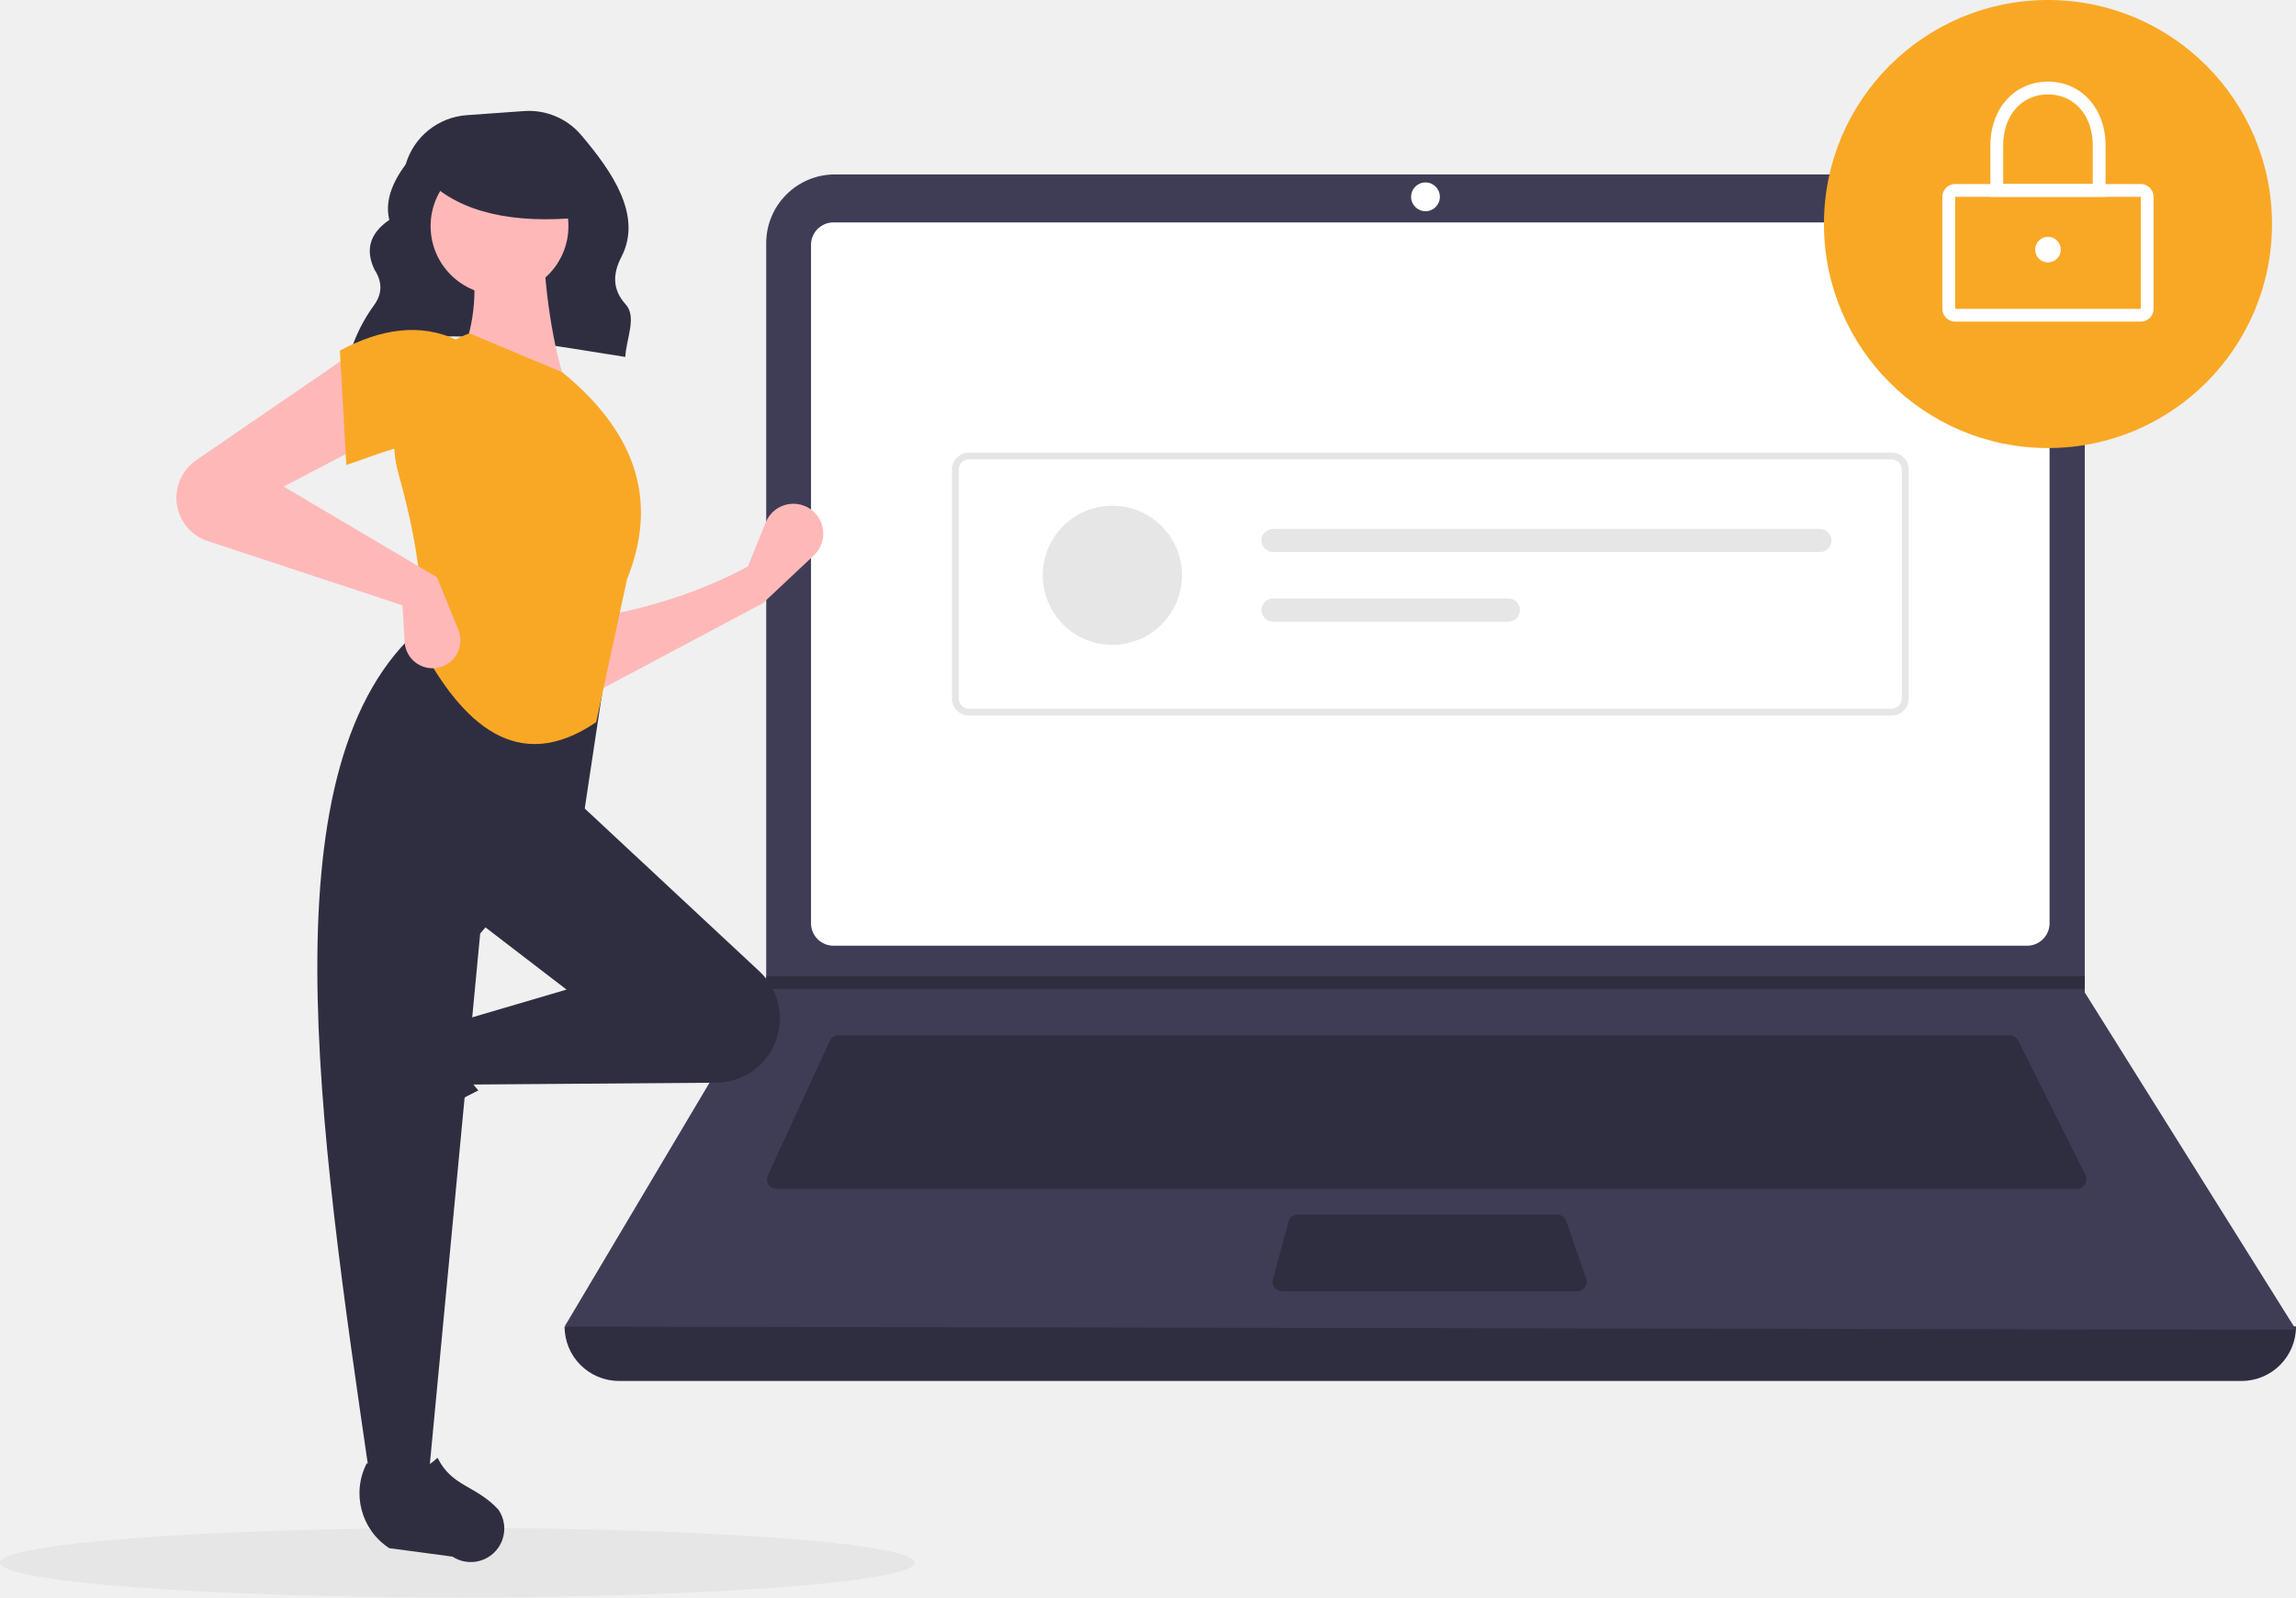
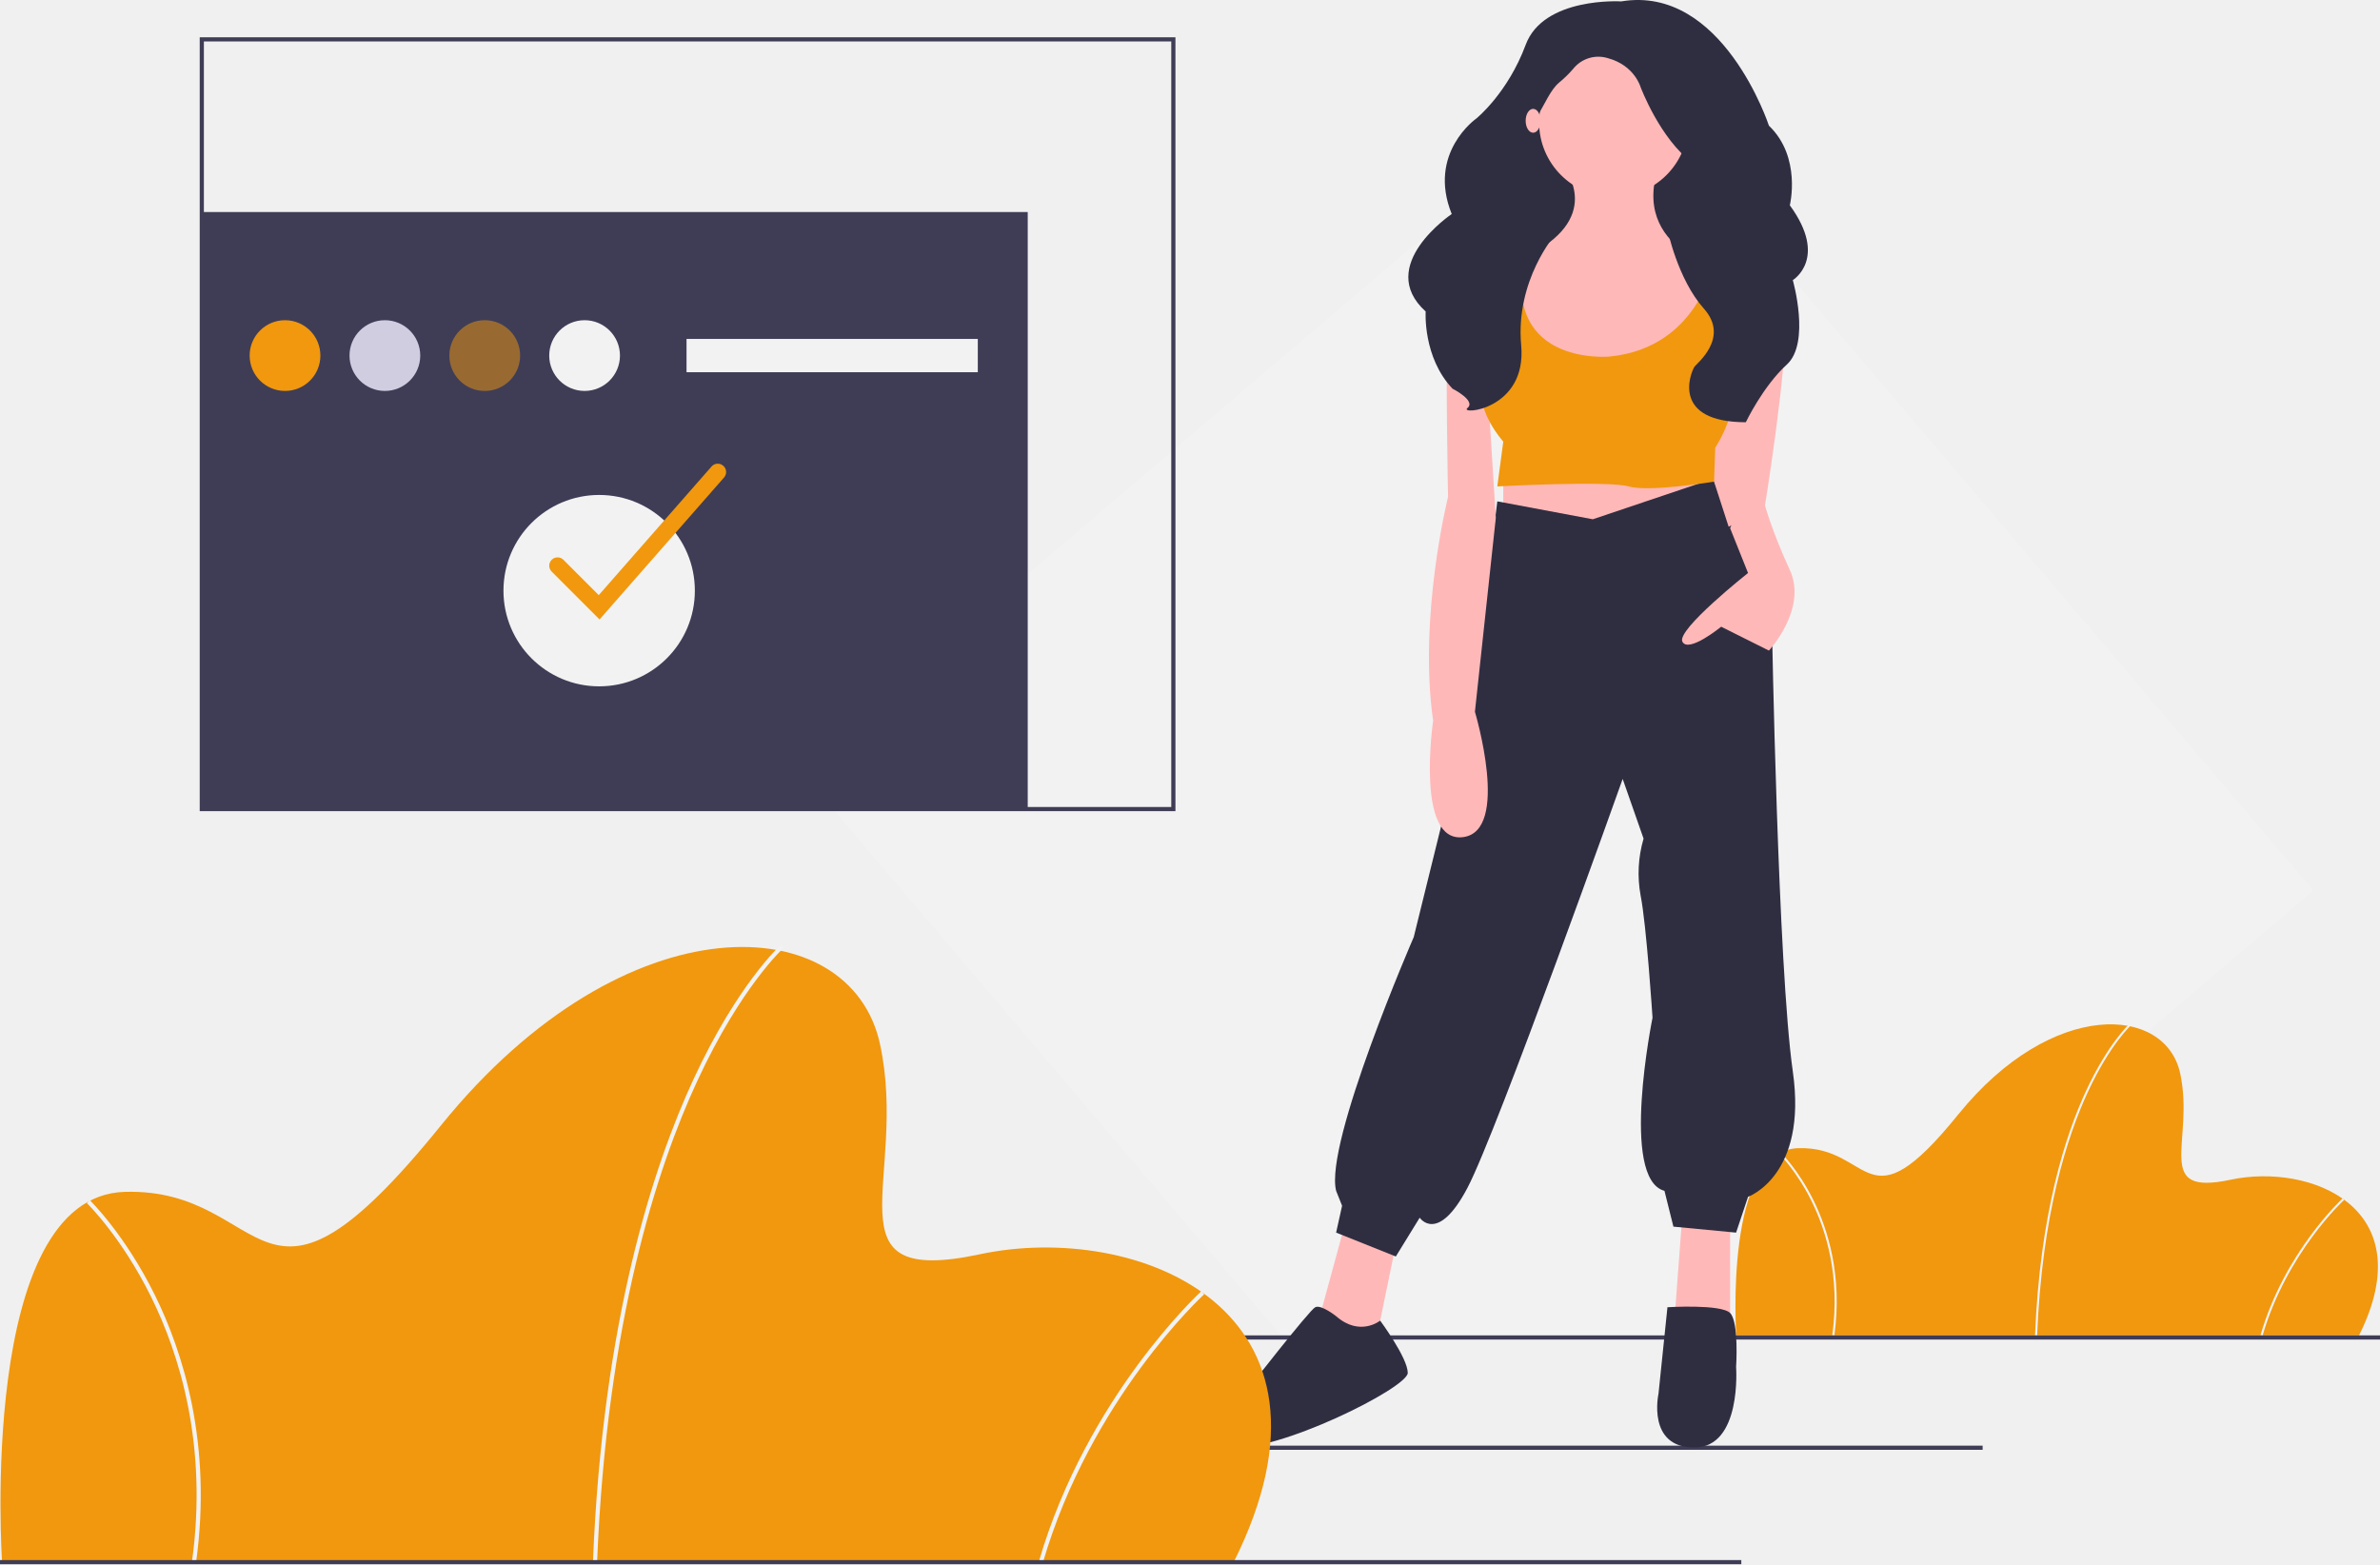
- <svg xmlns="http://www.w3.org/2000/svg" id="a5c16198-98a1-478b-8909-43624583dcf2" data-name="Layer 1" width="793" height="551.732" viewBox="0 0 793 551.732">
-   <ellipse cx="158" cy="539.732" rx="158" ry="12" fill="#e6e6e6" />
-   <path d="M324.272,296.554c27.497-11.695,61.744-4.285,95.191.858.311-6.228,4.084-13.808.132-18.153-4.801-5.279-4.359-10.825-1.47-16.404,7.388-14.265-3.197-29.444-13.884-42.065a23.669,23.669,0,0,0-19.755-8.292l-19.797,1.414A23.709,23.709,0,0,0,343.635,230.859v0c-4.727,6.429-7.257,12.841-5.664,19.219-7.081,4.839-8.27,10.68-5.089,17.264,2.698,4.146,2.669,8.182-.123,12.106a55.891,55.891,0,0,0-8.31,16.506Z" transform="translate(-203.5 -174.1342)" fill="#2f2e41" />
-   <path d="M977.709,651.097H417.291A18.791,18.791,0,0,1,398.5,632.306h0q304.727-35.415,598,0h0A18.791,18.791,0,0,1,977.709,651.097Z" transform="translate(-203.5 -174.1342)" fill="#2f2e41" />
-   <path d="M996.5,633.412l-598-1.105,69.306-116.616.332-.553V258.131a23.752,23.752,0,0,1,23.754-23.754H899.792a23.752,23.752,0,0,1,23.754,23.754V516.906Z" transform="translate(-203.5 -174.1342)" fill="#3f3d56" />
-   <path d="M491.35,250.957a7.746,7.746,0,0,0-7.738,7.738V493.031a7.747,7.747,0,0,0,7.738,7.738H903.65a7.747,7.747,0,0,0,7.738-7.738V258.694a7.747,7.747,0,0,0-7.738-7.738Z" transform="translate(-203.5 -174.1342)" fill="#fff" />
-   <path d="M493.078,531.718a3.325,3.325,0,0,0-3.013,1.93l-21.355,46.425a3.316,3.316,0,0,0,3.012,4.702H920.814a3.316,3.316,0,0,0,2.965-4.799L900.567,533.551a3.299,3.299,0,0,0-2.965-1.833Z" transform="translate(-203.5 -174.1342)" fill="#2f2e41" />
-   <circle cx="492.342" cy="67.98" r="4.974" fill="#fff" />
-   <path d="M651.7,593.619a3.321,3.321,0,0,0-3.202,2.454l-5.357,19.896a3.316,3.316,0,0,0,3.202,4.179h101.874a3.315,3.315,0,0,0,3.133-4.401l-6.887-19.896a3.318,3.318,0,0,0-3.134-2.231Z" transform="translate(-203.5 -174.1342)" fill="#2f2e41" />
-   <polygon points="720.046 337.135 720.046 341.556 264.306 341.556 264.649 341.004 264.649 337.135 720.046 337.135" fill="#2f2e41" />
-   <circle cx="707.335" cy="77.375" r="77.375" fill="#f9a826" />
-   <path d="M942.89,285.223H878.779a4.426,4.426,0,0,1-4.421-4.421V242.114a4.426,4.426,0,0,1,4.421-4.421H942.89a4.426,4.426,0,0,1,4.421,4.421v38.688A4.426,4.426,0,0,1,942.89,285.223Zm-64.111-43.109v38.688h64.114L942.89,242.114Z" transform="translate(-203.5 -174.1342)" fill="#fff" />
-   <path d="M930.731,242.114h-39.793V224.428c0-12.81,8.368-22.107,19.896-22.107s19.896,9.297,19.896,22.107Zm-35.372-4.421h30.95V224.428c0-10.413-6.363-17.686-15.475-17.686s-15.475,7.273-15.475,17.686Z" transform="translate(-203.5 -174.1342)" fill="#fff" />
-   <circle cx="707.335" cy="86.218" r="4.421" fill="#fff" />
-   <path d="M856.82,421.284H538.18a5.908,5.908,0,0,1-5.901-5.901V336.342a5.908,5.908,0,0,1,5.901-5.901H856.82a5.908,5.908,0,0,1,5.901,5.901V415.383A5.908,5.908,0,0,1,856.82,421.284Zm-318.64-88.482a3.544,3.544,0,0,0-3.54,3.54V415.383a3.544,3.544,0,0,0,3.54,3.54H856.82a3.544,3.544,0,0,0,3.54-3.54V336.342a3.544,3.544,0,0,0-3.54-3.54Z" transform="translate(-203.5 -174.1342)" fill="#e6e6e6" />
-   <circle cx="384.19" cy="198.695" r="24.036" fill="#e6e6e6" />
-   <path d="M643.203,356.805a4.006,4.006,0,1,0,0,8.012H832.061a4.006,4.006,0,0,0,0-8.012Z" transform="translate(-203.5 -174.1342)" fill="#e6e6e6" />
-   <path d="M643.203,380.842a4.006,4.006,0,1,0,0,8.012H724.469a4.006,4.006,0,1,0,0-8.012Z" transform="translate(-203.5 -174.1342)" fill="#e6e6e6" />
-   <path d="M467.022,382.462,408.119,413.778l-.746-26.096c19.226-3.209,37.517-8.797,54.429-17.895l6.16-15.22a10.318,10.318,0,0,1,17.536-2.678l0,0a10.318,10.318,0,0,1-.908,14.069Z" transform="translate(-203.5 -174.1342)" fill="#ffb8b8" />
-   <path d="M323.098,563.267v0a11.574,11.574,0,0,1,1.469-9.363l12.939-19.858a22.612,22.612,0,0,1,29.335-7.739h0c-5.438,9.256-4.68,17.377,1.878,24.434a117.631,117.631,0,0,0-27.936,19.045A11.574,11.574,0,0,1,323.098,563.267Z" transform="translate(-203.5 -174.1342)" fill="#2f2e41" />
-   <path d="M469.705,537.303l0,0a22.203,22.203,0,0,1-18.871,10.779l-85.96.651-3.728-21.623,38.026-11.184-32.061-24.605L402.154,450.313l63.65,59.324A22.203,22.203,0,0,1,469.705,537.303Z" transform="translate(-203.5 -174.1342)" fill="#2f2e41" />
-   <path d="M351.453,685.179H331.321c-18.075-123.898-36.474-248.142,17.895-294.515l64.122,10.439L405.136,455.532l-35.789,41.008Z" transform="translate(-203.5 -174.1342)" fill="#2f2e41" />
-   <path d="M369.149,713.246h0a11.574,11.574,0,0,1-9.363-1.469l-21.859-2.938a22.612,22.612,0,0,1-7.741-29.335v0c9.257,5.437,17.377,4.679,24.434-1.879,4.986,10.067,13.201,9.453,21.047,17.935A11.574,11.574,0,0,1,369.149,713.246Z" transform="translate(-203.5 -174.1342)" fill="#2f2e41" />
-   <path d="M399.172,307.902l-37.28-8.947c6.192-12.674,6.702-26.776,3.728-41.754l25.351-.746C391.764,275.08,394.167,292.481,399.172,307.902Z" transform="translate(-203.5 -174.1342)" fill="#ffb8b8" />
-   <path d="M409.418,423.552c-27.139,18.493-46.314.633-60.947-26.923,2.033-16.862-1.259-37.041-7.357-58.966a40.138,40.138,0,0,1,24.506-48.401h0l32.061,13.421c27.224,22.19,32.582,46.227,22.368,71.578Z" transform="translate(-203.5 -174.1342)" fill="#f9a826" />
-   <path d="M331.321,326.542,301.497,342.2l52.938,31.316,7.366,18.17a9.637,9.637,0,0,1-5.789,12.731h0a9.637,9.637,0,0,1-12.762-8.544l-.745-12.663-67.284-22.204a15.733,15.733,0,0,1-9.873-9.611v0a15.733,15.733,0,0,1,5.903-18.303l54.105-37.118Z" transform="translate(-203.5 -174.1342)" fill="#ffb8b8" />
-   <path d="M361.146,329.524c-12.439-5.451-23.749.47-38.026,5.219l-2.237-39.517c14.176-7.556,27.692-9.593,40.263-3.728Z" transform="translate(-203.5 -174.1342)" fill="#f9a826" />
-   <circle cx="172.525" cy="78.093" r="23.802" fill="#ffb8b8" />
-   <path d="M404.5,249.224c-23.566,2.308-41.523-1.546-53-12.52v-8.838h51Z" transform="translate(-203.5 -174.1342)" fill="#2f2e41" />
+ <svg xmlns="http://www.w3.org/2000/svg" id="a3f12c09-8e82-4948-a300-d3a23113d6dc" data-name="Layer 1" width="1144" height="751.924" viewBox="0 0 1144 751.924">
+   <polygon points="1111.983 428.056 904.837 604.443 859.514 643.032 732.687 642.258 624.449 641.6 615.459 641.547 593.494 615.748 506.164 513.186 462.326 461.696 449.145 446.22 439.61 435.019 418.361 410.063 383.958 369.662 418.802 339.995 452.079 311.657 475.999 291.291 777.168 34.846 1111.983 428.056" fill="#f2f2f2" />
+   <rect x="97" y="101.924" width="397" height="287" fill="#3f3d56" />
+   <rect x="579" y="694.924" width="374" height="2" fill="#3f3d56" />
+   <path d="M1161.924,715.962H862.57s-6.068-88.997,29.834-90.008,31.857,39.442,76.861-16.181,99.616-52.589,106.695-19.721-13.653,59.163,24.272,51.072S1192.769,654.271,1161.924,715.962Z" transform="translate(-28 -74.03824)" fill="#f1980e" />
+   <path d="M1007.194,715.982l-1.01-.04c2.356-58.595,14.628-96.243,24.508-117.507,10.727-23.089,21.064-32.436,21.167-32.528l.672.756c-.102.091-10.318,9.345-20.959,32.278C1021.746,620.115,1009.541,657.608,1007.194,715.982Z" transform="translate(-28 -74.03824)" fill="#f2f2f2" />
+   <path d="M1115.538,716.103l-.971-.282c11.691-40.126,39.22-65.461,39.497-65.712l.679.749C1154.469,651.106,1127.145,676.262,1115.538,716.103Z" transform="translate(-28 -74.03824)" fill="#f2f2f2" />
+   <path d="M909.72,716.031l-1.002-.139c3.966-28.606-3.198-50.8-9.907-64.38-7.264-14.705-15.553-22.736-15.636-22.816l.7-.73c.084.08,8.501,8.235,15.843,23.098C906.489,664.772,913.721,687.171,909.72,716.031Z" transform="translate(-28 -74.03824)" fill="#f2f2f2" />
+   <rect x="43" y="641.924" width="1101" height="2" fill="#3f3d56" />
+   <rect x="724.735" y="39.413" width="94.695" height="117.651" fill="#2f2e41" />
+   <polygon points="646.54 588.213 633.627 635.561 655.149 651.343 660.888 647.039 670.931 598.257 646.54 588.213" fill="#ffb8b8" />
+   <polygon points="808.669 583.909 804.365 641.3 831.626 641.3 831.626 588.213 808.669 583.909" fill="#ffb8b8" />
+   <polygon points="722.583 220.912 722.583 255.346 775.67 263.955 821.582 245.303 812.974 223.781 722.583 220.912" fill="#ffb8b8" />
+   <path d="M793.626,323.646l-45.913-8.609-11.478,93.26L707.54,524.514s-43.043,98.999-37.304,121.956l2.87,7.174-2.87,12.913,28.695,11.478,11.478-18.652s8.609,12.913,22.956-14.348S807.974,448.471,807.974,448.471l10.043,28.695a59.132,59.132,0,0,0-1.435,27.261c2.87,14.348,5.739,58.826,5.739,58.826s-15.782,77.478,5.739,83.217l4.304,17.217,30.13,2.87,5.739-17.217s28.695-10.043,21.522-60.26-10.043-215.216-10.043-215.216l-28.266-69.693Z" transform="translate(-28 -74.03824)" fill="#2f2e41" />
+   <path d="M670.236,706.73s-7.174-5.739-10.043-4.304-33,40.174-33,40.174-31.565,24.391-8.609,27.261,86.086-28.695,86.086-35.869-13.265-25.141-13.265-25.141S681.714,716.773,670.236,706.73Z" transform="translate(-28 -74.03824)" fill="#2f2e41" />
+   <path d="M829.496,702.425s25.826-1.604,30.13,2.785,2.87,25.911,2.87,25.911,2.87,38.739-20.087,38.739-17.217-25.826-17.217-25.826Z" transform="translate(-28 -74.03824)" fill="#2f2e41" />
+   <circle cx="775.67" cy="58.783" r="35.869" fill="#ffb8b8" />
+   <path d="M779.996,155.06s20.087,24.391-20.087,43.043,28.695,96.13,28.695,96.13,80.347-30.13,73.173-88.956c0,0-48.782-8.609-37.304-48.782Z" transform="translate(-28 -74.03824)" fill="#ffb8b8" />
+   <path d="M758.474,196.668s-33-4.304-34.435,22.956,0,93.26,0,93.26-14.348,57.391-7.174,107.608c0,0-8.609,58.826,14.348,55.956s5.739-60.26,5.739-60.26l10.043-93.26-4.304-68.869,18.652-41.608Z" transform="translate(-28 -74.03824)" fill="#ffb8b8" />
+   <path d="M853.447,203.007s31.287-.599,32.722,22.357-10.043,93.26-10.043,93.26l-17.217,8.609-15.782-48.782Z" transform="translate(-28 -74.03824)" fill="#ffb8b8" />
+   <path d="M862.495,320.776l-2.87,7.174,8.609,21.522s-34.435,27.261-31.565,33,18.652-7.174,18.652-7.174l22.956,11.478s18.652-20.087,10.043-38.739-11.934-31.04-11.934-31.04S863.93,316.472,862.495,320.776Z" transform="translate(-28 -74.03824)" fill="#ffb8b8" />
+   <path d="M752.018,191.647l-4.304,47.347s-20.087,20.087,2.87,47.347l-2.87,21.522s53.087-2.87,63.13,0,41.06-2.31,41.06-2.31l.548-16.342s14.348-20.087,10.043-50.217,0-40.174,0-40.174l-10.043-1.435s-6.456,43.761-50.934,48.065c0,0-55.239,5.022-39.456-53.804Z" transform="translate(-28 -74.03824)" fill="#f1980e" />
+   <path d="M807.257,74.713s-37.304-2.313-45.913,20.885-23.674,35.376-23.674,35.376-23.731,16.496-11.866,45.944c0,0-36.917,24.808-12.526,46.846,0,0-1.435,22.037,12.913,37.116,0,0,11.478,5.799,7.174,9.279s28.695,1.16,25.826-30.157,16.5-53.376,16.5-53.376-18.652-40.603-10.043-54.521c5.227-8.45,7.471-14.752,11.81-18.399a54.432,54.432,0,0,0,6.698-6.537,15.455,15.455,0,0,1,16.644-5.191c12.913,3.48,15.782,13.918,15.782,13.918s9.326,24.937,25.108,36.536-12.196,31.896-12.196,31.896,4.863,23.898,17.497,38.046-3.641,26.481-4.584,28.067c-2.152,3.619-10.747,26.474,24.757,26.576,0,0,8.243-17.297,19.721-27.736s2.87-40.595,2.87-40.595,17.217-10.439-1.435-35.956c0,0,5.739-23.197-10.043-38.276C878.278,134.453,856.039,66.594,807.257,74.713Z" transform="translate(-28 -74.03824)" fill="#2f2e41" />
+   <ellipse cx="736.931" cy="58.065" rx="3.587" ry="5.739" fill="#ffb8b8" />
+   <path d="M621,824.962H29s-12-176,59-178,63,78,152-32,197-104,211-39-27,117,48,101S682,702.962,621,824.962Z" transform="translate(-28 -74.03824)" fill="#f1980e" />
+   <path d="M315.007,825.002l-1.998-.08c4.66-115.877,28.928-190.329,48.466-232.381,21.214-45.661,41.656-64.145,41.86-64.327l1.329,1.495c-.201.18-20.405,18.48-41.449,63.832C343.785,635.415,319.649,709.561,315.007,825.002Z" transform="translate(-28 -74.03824)" fill="#f2f2f2" />
+   <path d="M529.267,825.241l-1.92-.559c23.119-79.354,77.562-129.455,78.109-129.952l1.344,1.48C606.257,696.704,552.222,746.451,529.267,825.241Z" transform="translate(-28 -74.03824)" fill="#f2f2f2" />
+   <path d="M122.243,825.099l-1.981-.275c7.844-56.57-6.325-100.461-19.592-127.318-14.366-29.08-30.757-44.963-30.921-45.12l1.384-1.443c.167.159,16.811,16.286,31.33,45.678C115.854,723.729,130.156,768.025,122.243,825.099Z" transform="translate(-28 -74.03824)" fill="#f2f2f2" />
+   <rect y="749.924" width="837" height="2" fill="#3f3d56" />
+   <path d="M593,463.962H124v-372H593Zm-467-2H591v-368H126Z" transform="translate(-28 -74.03824)" fill="#3f3d56" />
+   <circle cx="137" cy="170.924" r="17" fill="#f1980e" />
+   <circle cx="185" cy="170.924" r="17" fill="#d0cde1" />
+   <circle cx="233" cy="170.924" r="17" fill="#f1980e" opacity="0.5" />
+   <circle cx="281" cy="170.924" r="17" fill="#f2f2f2" />
+   <rect x="330" y="162.924" width="140" height="16" fill="#f2f2f2" />
+   <circle cx="288" cy="283.924" r="46" fill="#f2f2f2" />
+   <path d="M316.191,371.81l-23.02-23.02a4,4,0,0,1,5.657-5.657l16.98,16.98,54.184-61.789a4,4,0,1,1,6.015,5.274Z" transform="translate(-28 -74.03824)" fill="#f1980e" />
</svg>
